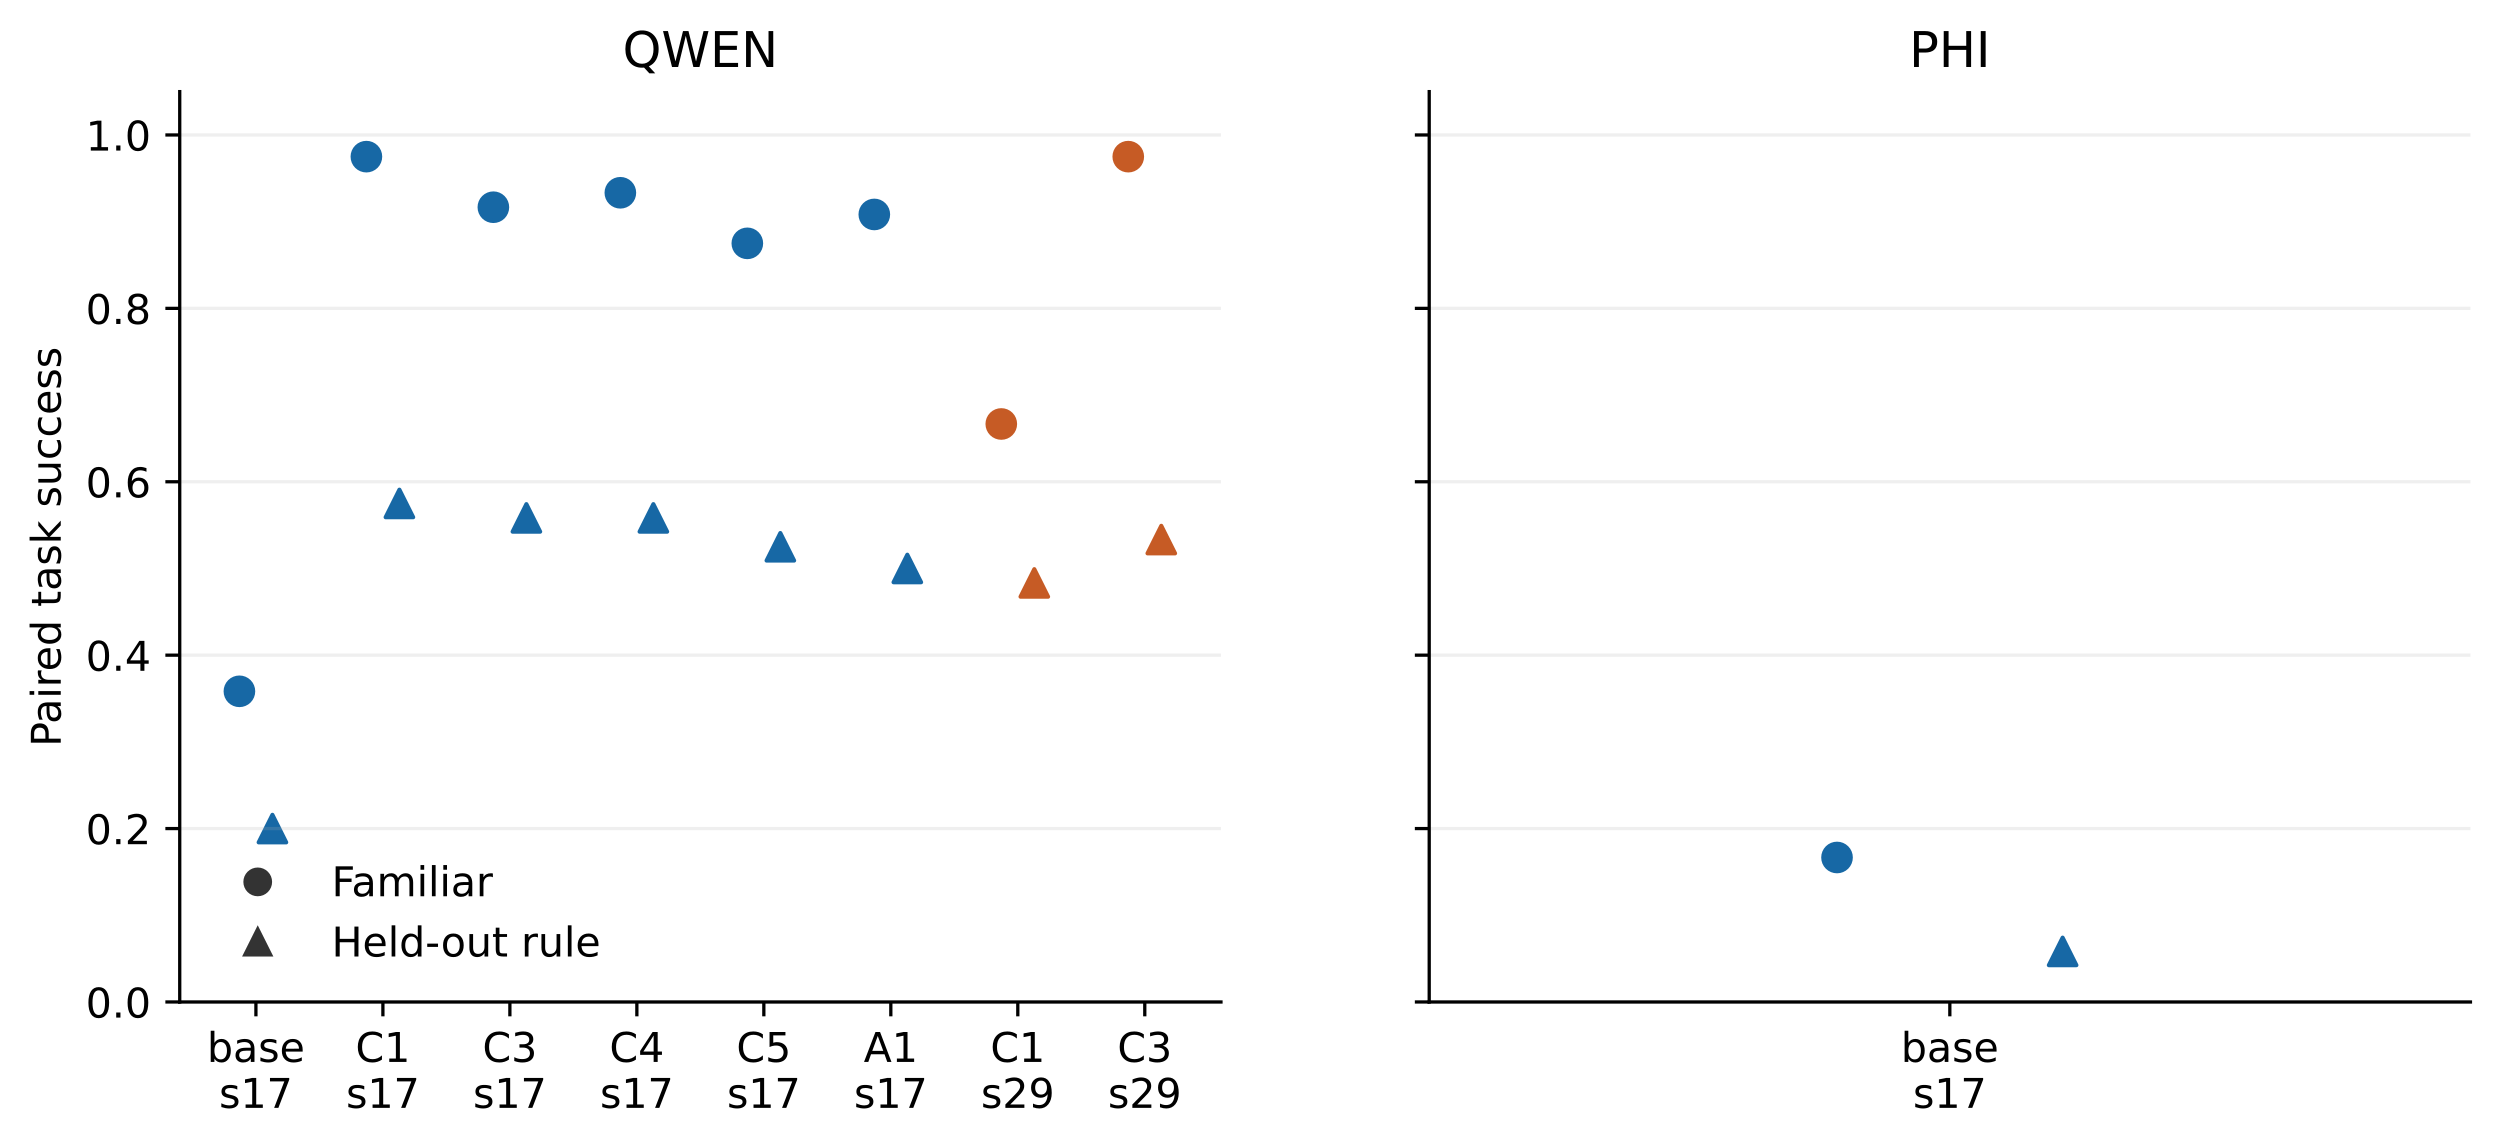
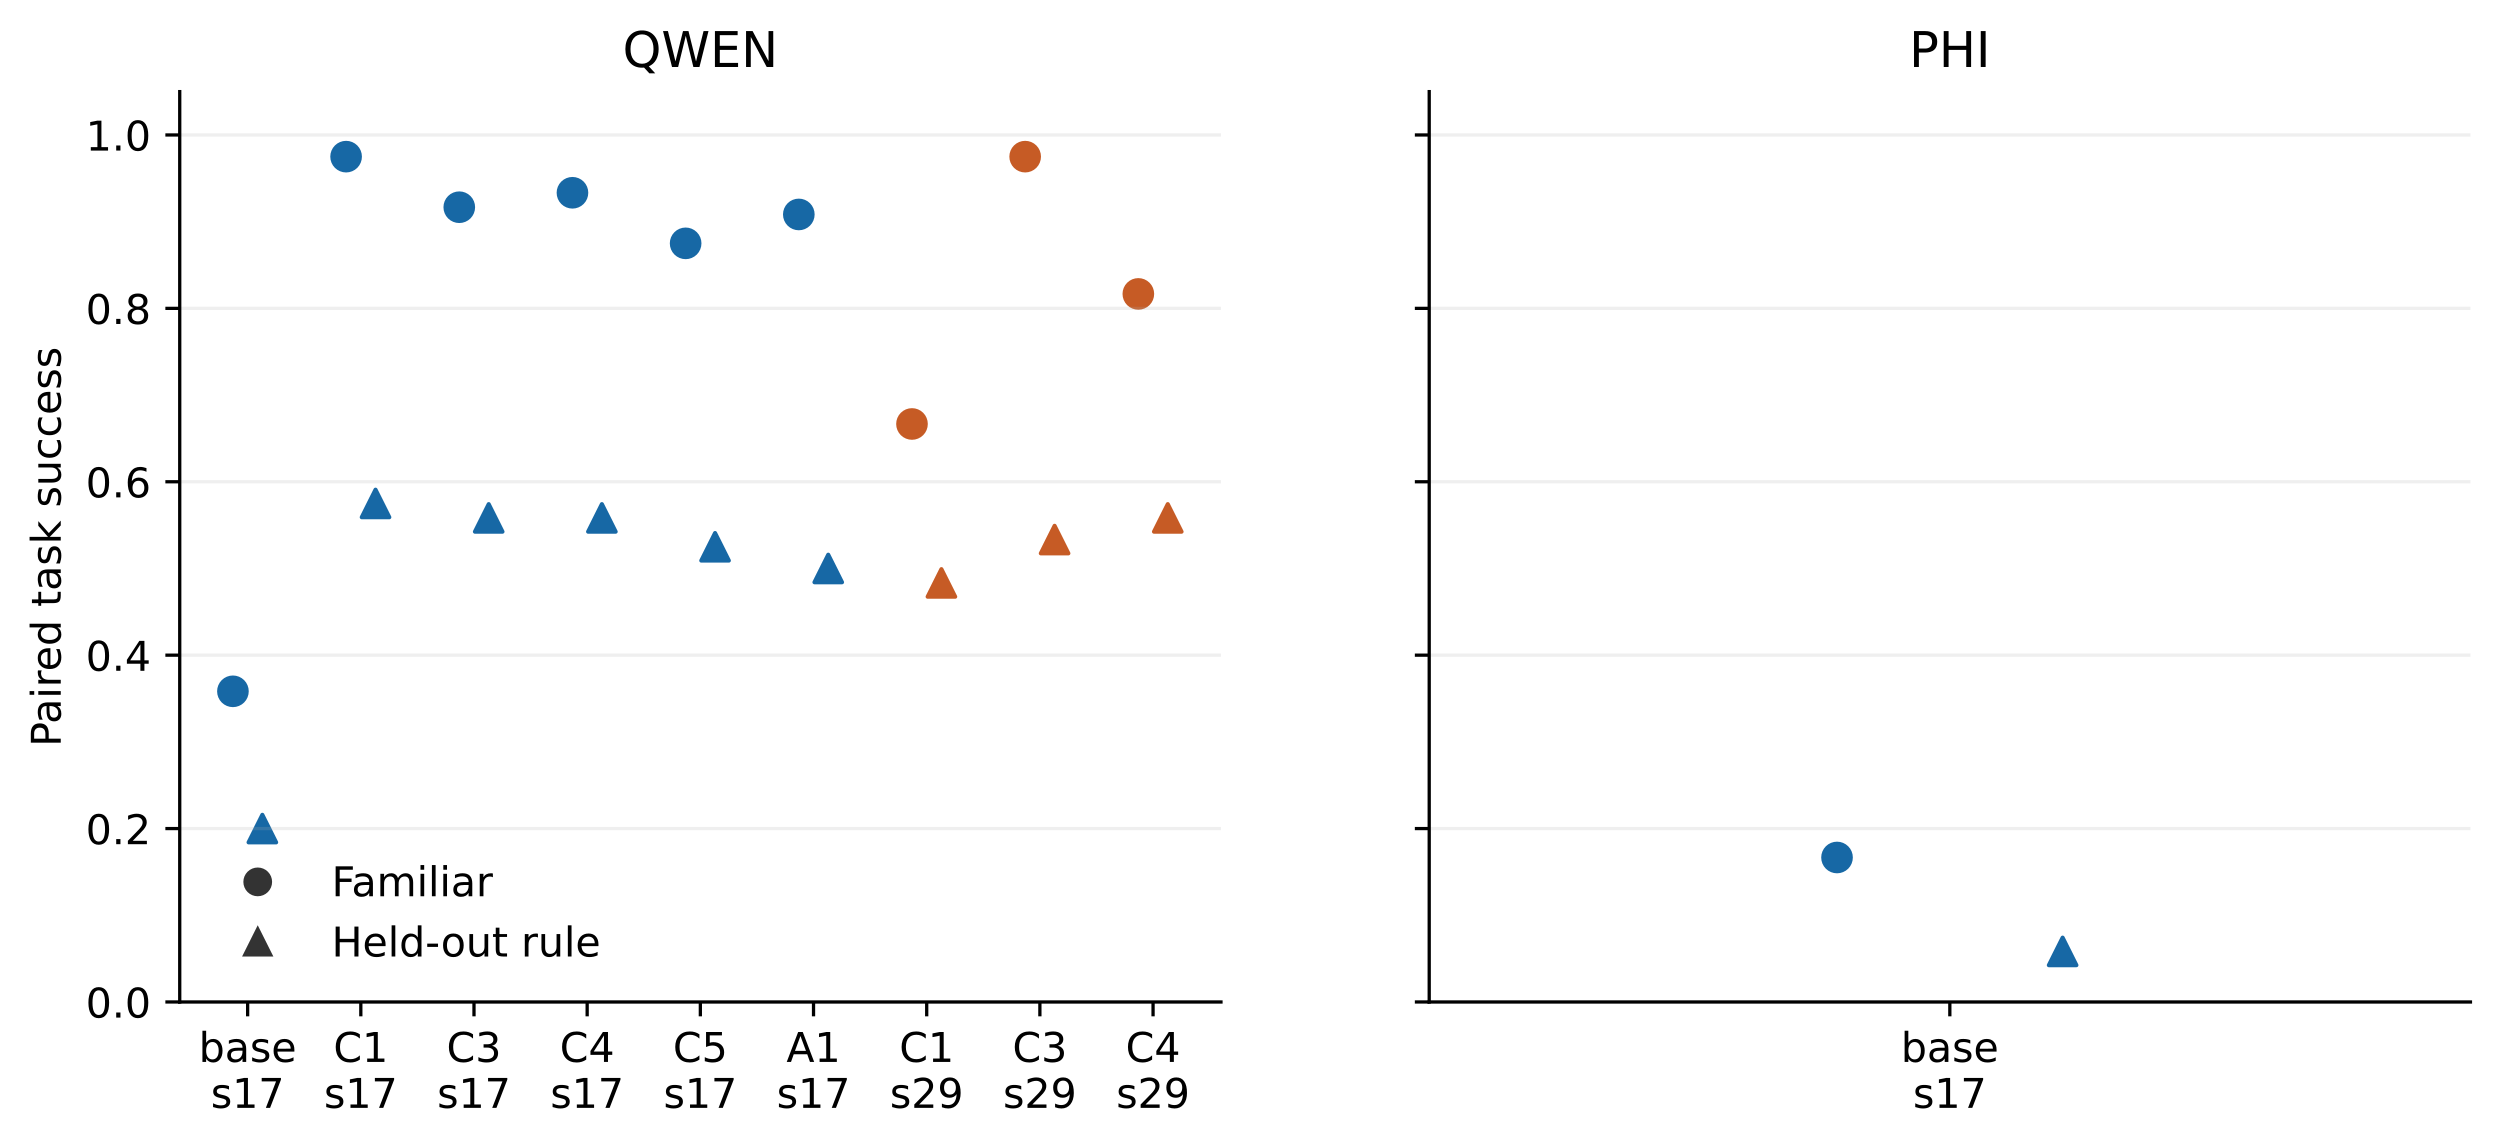
<svg xmlns="http://www.w3.org/2000/svg" xmlns:xlink="http://www.w3.org/1999/xlink" width="608.981pt" height="279.154pt" viewBox="0 0 608.981 279.154" version="1.1">
  <defs>
    <style type="text/css">*{stroke-linejoin: round; stroke-linecap: butt}</style>
  </defs>
  <g id="figure_1">
    <g id="patch_1">
      <path d="M 0 279.154 L 608.981 279.154 L 608.981 0 L 0 0 z " style="fill: #ffffff" />
    </g>
    <g id="axes_1">
      <g id="patch_2">
        <path d="M 43.781 244.078 L 297.418 244.078 L 297.418 22.318 L 43.781 22.318 z " style="fill: #ffffff" />
      </g>
      <g id="PathCollection_1">
        <defs>
          <path id="mbc45af157c" d="M 0 3.354 C 0.89 3.354 1.743 3.001 2.372 2.372 C 3.001 1.743 3.354 0.89 3.354 0 C 3.354 -0.89 3.001 -1.743 2.372 -2.372 C 1.743 -3.001 0.89 -3.354 0 -3.354 C -0.89 -3.354 -1.743 -3.001 -2.372 -2.372 C -3.001 -1.743 -3.354 -0.89 -3.354 0 C -3.354 0.89 -3.001 1.743 -2.372 2.372 C -1.743 3.001 -0.89 3.354 0 3.354 z " style="stroke: #1768a5" />
        </defs>
        <g clip-path="url(#p59d7347cf7)">
-           <use xlink:href="#mbc45af157c" x="58.319" y="168.398" style="fill: #1768a5; stroke: #1768a5" />
+           <use xlink:href="#mbc45af157c" x="56.739" y="168.398" style="fill: #1768a5; stroke: #1768a5" />
        </g>
      </g>
      <g id="PathCollection_2">
        <defs>
          <path id="m48bdb2dadc" d="M 0 -3.354 L -3.354 3.354 L 3.354 3.354 z " style="stroke: #1768a5" />
        </defs>
        <g clip-path="url(#p59d7347cf7)">
-           <use xlink:href="#m48bdb2dadc" x="66.361" y="201.838" style="fill: #1768a5; stroke: #1768a5" />
+           <use xlink:href="#m48bdb2dadc" x="63.907" y="201.838" style="fill: #1768a5; stroke: #1768a5" />
        </g>
      </g>
      <g id="PathCollection_3">
        <g clip-path="url(#p59d7347cf7)">
-           <use xlink:href="#mbc45af157c" x="89.25" y="38.158" style="fill: #1768a5; stroke: #1768a5" />
+           <use xlink:href="#mbc45af157c" x="84.308" y="38.158" style="fill: #1768a5; stroke: #1768a5" />
        </g>
      </g>
      <g id="PathCollection_4">
        <g clip-path="url(#p59d7347cf7)">
-           <use xlink:href="#m48bdb2dadc" x="97.292" y="122.638" style="fill: #1768a5; stroke: #1768a5" />
+           <use xlink:href="#m48bdb2dadc" x="91.476" y="122.638" style="fill: #1768a5; stroke: #1768a5" />
        </g>
      </g>
      <g id="PathCollection_5">
        <g clip-path="url(#p59d7347cf7)">
-           <use xlink:href="#mbc45af157c" x="120.181" y="50.478" style="fill: #1768a5; stroke: #1768a5" />
+           <use xlink:href="#mbc45af157c" x="111.877" y="50.478" style="fill: #1768a5; stroke: #1768a5" />
        </g>
      </g>
      <g id="PathCollection_6">
        <g clip-path="url(#p59d7347cf7)">
-           <use xlink:href="#m48bdb2dadc" x="128.224" y="126.158" style="fill: #1768a5; stroke: #1768a5" />
+           <use xlink:href="#m48bdb2dadc" x="119.045" y="126.158" style="fill: #1768a5; stroke: #1768a5" />
        </g>
      </g>
      <g id="PathCollection_7">
        <g clip-path="url(#p59d7347cf7)">
-           <use xlink:href="#mbc45af157c" x="151.113" y="46.958" style="fill: #1768a5; stroke: #1768a5" />
+           <use xlink:href="#mbc45af157c" x="139.446" y="46.958" style="fill: #1768a5; stroke: #1768a5" />
        </g>
      </g>
      <g id="PathCollection_8">
        <g clip-path="url(#p59d7347cf7)">
-           <use xlink:href="#m48bdb2dadc" x="159.155" y="126.158" style="fill: #1768a5; stroke: #1768a5" />
+           <use xlink:href="#m48bdb2dadc" x="146.614" y="126.158" style="fill: #1768a5; stroke: #1768a5" />
        </g>
      </g>
      <g id="PathCollection_9">
        <g clip-path="url(#p59d7347cf7)">
-           <use xlink:href="#mbc45af157c" x="182.044" y="59.278" style="fill: #1768a5; stroke: #1768a5" />
+           <use xlink:href="#mbc45af157c" x="167.015" y="59.278" style="fill: #1768a5; stroke: #1768a5" />
        </g>
      </g>
      <g id="PathCollection_10">
        <g clip-path="url(#p59d7347cf7)">
-           <use xlink:href="#m48bdb2dadc" x="190.086" y="133.198" style="fill: #1768a5; stroke: #1768a5" />
+           <use xlink:href="#m48bdb2dadc" x="174.183" y="133.198" style="fill: #1768a5; stroke: #1768a5" />
        </g>
      </g>
      <g id="PathCollection_11">
        <g clip-path="url(#p59d7347cf7)">
-           <use xlink:href="#mbc45af157c" x="212.975" y="52.238" style="fill: #1768a5; stroke: #1768a5" />
+           <use xlink:href="#mbc45af157c" x="194.585" y="52.238" style="fill: #1768a5; stroke: #1768a5" />
        </g>
      </g>
      <g id="PathCollection_12">
        <g clip-path="url(#p59d7347cf7)">
-           <use xlink:href="#m48bdb2dadc" x="221.017" y="138.478" style="fill: #1768a5; stroke: #1768a5" />
+           <use xlink:href="#m48bdb2dadc" x="201.753" y="138.478" style="fill: #1768a5; stroke: #1768a5" />
        </g>
      </g>
      <g id="PathCollection_13">
        <defs>
          <path id="m486b2be6d3" d="M 0 3.354 C 0.89 3.354 1.743 3.001 2.372 2.372 C 3.001 1.743 3.354 0.89 3.354 0 C 3.354 -0.89 3.001 -1.743 2.372 -2.372 C 1.743 -3.001 0.89 -3.354 0 -3.354 C -0.89 -3.354 -1.743 -3.001 -2.372 -2.372 C -3.001 -1.743 -3.354 -0.89 -3.354 0 C -3.354 0.89 -3.001 1.743 -2.372 2.372 C -1.743 3.001 -0.89 3.354 0 3.354 z " style="stroke: #c65b25" />
        </defs>
        <g clip-path="url(#p59d7347cf7)">
-           <use xlink:href="#m486b2be6d3" x="243.907" y="103.278" style="fill: #c65b25; stroke: #c65b25" />
+           <use xlink:href="#m486b2be6d3" x="222.154" y="103.278" style="fill: #c65b25; stroke: #c65b25" />
        </g>
      </g>
      <g id="PathCollection_14">
        <defs>
          <path id="mcbcb7b3fcb" d="M 0 -3.354 L -3.354 3.354 L 3.354 3.354 z " style="stroke: #c65b25" />
        </defs>
        <g clip-path="url(#p59d7347cf7)">
-           <use xlink:href="#mcbcb7b3fcb" x="251.949" y="141.998" style="fill: #c65b25; stroke: #c65b25" />
+           <use xlink:href="#mcbcb7b3fcb" x="229.322" y="141.998" style="fill: #c65b25; stroke: #c65b25" />
        </g>
      </g>
      <g id="PathCollection_15">
        <g clip-path="url(#p59d7347cf7)">
-           <use xlink:href="#m486b2be6d3" x="274.838" y="38.158" style="fill: #c65b25; stroke: #c65b25" />
+           <use xlink:href="#m486b2be6d3" x="249.723" y="38.158" style="fill: #c65b25; stroke: #c65b25" />
        </g>
      </g>
      <g id="PathCollection_16">
        <g clip-path="url(#p59d7347cf7)">
-           <use xlink:href="#mcbcb7b3fcb" x="282.88" y="131.438" style="fill: #c65b25; stroke: #c65b25" />
+           <use xlink:href="#mcbcb7b3fcb" x="256.891" y="131.438" style="fill: #c65b25; stroke: #c65b25" />
+         </g>
+       </g>
+       <g id="PathCollection_17">
+         <g clip-path="url(#p59d7347cf7)">
+           <use xlink:href="#m486b2be6d3" x="277.292" y="71.598" style="fill: #c65b25; stroke: #c65b25" />
+         </g>
+       </g>
+       <g id="PathCollection_18">
+         <g clip-path="url(#p59d7347cf7)">
+           <use xlink:href="#mcbcb7b3fcb" x="284.46" y="126.158" style="fill: #c65b25; stroke: #c65b25" />
        </g>
      </g>
      <g id="matplotlib.axis_1">
        <g id="xtick_1">
          <g id="line2d_1">
            <defs>
              <path id="m098933591a" d="M 0 0 L 0 3.5 " style="stroke: #000000; stroke-width: 0.8" />
            </defs>
            <g>
-               <use xlink:href="#m098933591a" x="62.34" y="244.078" style="stroke: #000000; stroke-width: 0.8" />
+               <use xlink:href="#m098933591a" x="60.323" y="244.078" style="stroke: #000000; stroke-width: 0.8" />
            </g>
          </g>
          <g id="text_1">
-             <g transform="translate(50.42048 258.6766) scale(0.1 -0.1)">
+             <g transform="translate(48.40322 258.6766) scale(0.1 -0.1)">
              <defs>
                <path id="DejaVuSans-62" d="M 3116 1747 Q 3116 2381 2855 2742 Q 2594 3103 2138 3103 Q 1681 3103 1420 2742 Q 1159 2381 1159 1747 Q 1159 1113 1420 752 Q 1681 391 2138 391 Q 2594 391 2855 752 Q 3116 1113 3116 1747 z M 1159 2969 Q 1341 3281 1617 3432 Q 1894 3584 2278 3584 Q 2916 3584 3314 3078 Q 3713 2572 3713 1747 Q 3713 922 3314 415 Q 2916 -91 2278 -91 Q 1894 -91 1617 61 Q 1341 213 1159 525 L 1159 0 L 581 0 L 581 4863 L 1159 4863 L 1159 2969 z " transform="scale(0.015625)" />
                <path id="DejaVuSans-61" d="M 2194 1759 Q 1497 1759 1228 1600 Q 959 1441 959 1056 Q 959 750 1161 570 Q 1363 391 1709 391 Q 2188 391 2477 730 Q 2766 1069 2766 1631 L 2766 1759 L 2194 1759 z M 3341 1997 L 3341 0 L 2766 0 L 2766 531 Q 2569 213 2275 61 Q 1981 -91 1556 -91 Q 1019 -91 701 211 Q 384 513 384 1019 Q 384 1609 779 1909 Q 1175 2209 1959 2209 L 2766 2209 L 2766 2266 Q 2766 2663 2505 2880 Q 2244 3097 1772 3097 Q 1472 3097 1187 3025 Q 903 2953 641 2809 L 641 3341 Q 956 3463 1253 3523 Q 1550 3584 1831 3584 Q 2591 3584 2966 3190 Q 3341 2797 3341 1997 z " transform="scale(0.015625)" />
                <path id="DejaVuSans-73" d="M 2834 3397 L 2834 2853 Q 2591 2978 2328 3040 Q 2066 3103 1784 3103 Q 1356 3103 1142 2972 Q 928 2841 928 2578 Q 928 2378 1081 2264 Q 1234 2150 1697 2047 L 1894 2003 Q 2506 1872 2764 1633 Q 3022 1394 3022 966 Q 3022 478 2636 193 Q 2250 -91 1575 -91 Q 1294 -91 989 -36 Q 684 19 347 128 L 347 722 Q 666 556 975 473 Q 1284 391 1588 391 Q 1994 391 2212 530 Q 2431 669 2431 922 Q 2431 1156 2273 1281 Q 2116 1406 1581 1522 L 1381 1569 Q 847 1681 609 1914 Q 372 2147 372 2553 Q 372 3047 722 3315 Q 1072 3584 1716 3584 Q 2034 3584 2315 3537 Q 2597 3491 2834 3397 z " transform="scale(0.015625)" />
                <path id="DejaVuSans-65" d="M 3597 1894 L 3597 1613 L 953 1613 Q 991 1019 1311 708 Q 1631 397 2203 397 Q 2534 397 2845 478 Q 3156 559 3463 722 L 3463 178 Q 3153 47 2828 -22 Q 2503 -91 2169 -91 Q 1331 -91 842 396 Q 353 884 353 1716 Q 353 2575 817 3079 Q 1281 3584 2069 3584 Q 2775 3584 3186 3129 Q 3597 2675 3597 1894 z M 3022 2063 Q 3016 2534 2758 2815 Q 2500 3097 2075 3097 Q 1594 3097 1305 2825 Q 1016 2553 972 2059 L 3022 2063 z " transform="scale(0.015625)" />
              </defs>
              <use xlink:href="#DejaVuSans-62" />
              <use xlink:href="#DejaVuSans-61" transform="translate(63.47656 0)" />
              <use xlink:href="#DejaVuSans-73" transform="translate(124.7559 0)" />
              <use xlink:href="#DejaVuSans-65" transform="translate(176.8555 0)" />
            </g>
-             <g transform="translate(53.37282 269.8744) scale(0.1 -0.1)">
+             <g transform="translate(51.35556 269.8744) scale(0.1 -0.1)">
              <defs>
                <path id="DejaVuSans-31" d="M 794 531 L 1825 531 L 1825 4091 L 703 3866 L 703 4441 L 1819 4666 L 2450 4666 L 2450 531 L 3481 531 L 3481 0 L 794 0 L 794 531 z " transform="scale(0.015625)" />
                <path id="DejaVuSans-37" d="M 525 4666 L 3525 4666 L 3525 4397 L 1831 0 L 1172 0 L 2766 4134 L 525 4134 L 525 4666 z " transform="scale(0.015625)" />
              </defs>
              <use xlink:href="#DejaVuSans-73" />
              <use xlink:href="#DejaVuSans-31" transform="translate(52.09961 0)" />
              <use xlink:href="#DejaVuSans-37" transform="translate(115.7227 0)" />
            </g>
          </g>
        </g>
        <g id="xtick_2">
          <g id="line2d_2">
            <g>
-               <use xlink:href="#m098933591a" x="93.271" y="244.078" style="stroke: #000000; stroke-width: 0.8" />
+               <use xlink:href="#m098933591a" x="87.892" y="244.078" style="stroke: #000000; stroke-width: 0.8" />
            </g>
          </g>
          <g id="text_2">
-             <g transform="translate(86.59862 258.6766) scale(0.1 -0.1)">
+             <g transform="translate(81.21927 258.6766) scale(0.1 -0.1)">
              <defs>
                <path id="DejaVuSans-43" d="M 4122 4306 L 4122 3641 Q 3803 3938 3442 4084 Q 3081 4231 2675 4231 Q 1875 4231 1450 3742 Q 1025 3253 1025 2328 Q 1025 1406 1450 917 Q 1875 428 2675 428 Q 3081 428 3442 575 Q 3803 722 4122 1019 L 4122 359 Q 3791 134 3420 21 Q 3050 -91 2638 -91 Q 1578 -91 968 557 Q 359 1206 359 2328 Q 359 3453 968 4101 Q 1578 4750 2638 4750 Q 3056 4750 3426 4639 Q 3797 4528 4122 4306 z " transform="scale(0.015625)" />
              </defs>
              <use xlink:href="#DejaVuSans-43" />
              <use xlink:href="#DejaVuSans-31" transform="translate(69.82422 0)" />
            </g>
-             <g transform="translate(84.30409 269.8744) scale(0.1 -0.1)">
+             <g transform="translate(78.92473 269.8744) scale(0.1 -0.1)">
              <use xlink:href="#DejaVuSans-73" />
              <use xlink:href="#DejaVuSans-31" transform="translate(52.09961 0)" />
              <use xlink:href="#DejaVuSans-37" transform="translate(115.7227 0)" />
            </g>
          </g>
        </g>
        <g id="xtick_3">
          <g id="line2d_3">
            <g>
-               <use xlink:href="#m098933591a" x="124.203" y="244.078" style="stroke: #000000; stroke-width: 0.8" />
+               <use xlink:href="#m098933591a" x="115.461" y="244.078" style="stroke: #000000; stroke-width: 0.8" />
            </g>
          </g>
          <g id="text_3">
-             <g transform="translate(117.5299 258.6766) scale(0.1 -0.1)">
+             <g transform="translate(108.7884 258.6766) scale(0.1 -0.1)">
              <defs>
                <path id="DejaVuSans-33" d="M 2597 2516 Q 3050 2419 3304 2112 Q 3559 1806 3559 1356 Q 3559 666 3084 287 Q 2609 -91 1734 -91 Q 1441 -91 1130 -33 Q 819 25 488 141 L 488 750 Q 750 597 1062 519 Q 1375 441 1716 441 Q 2309 441 2620 675 Q 2931 909 2931 1356 Q 2931 1769 2642 2001 Q 2353 2234 1838 2234 L 1294 2234 L 1294 2753 L 1863 2753 Q 2328 2753 2575 2939 Q 2822 3125 2822 3475 Q 2822 3834 2567 4026 Q 2313 4219 1838 4219 Q 1578 4219 1281 4162 Q 984 4106 628 3988 L 628 4550 Q 988 4650 1302 4700 Q 1616 4750 1894 4750 Q 2613 4750 3031 4423 Q 3450 4097 3450 3541 Q 3450 3153 3228 2886 Q 3006 2619 2597 2516 z " transform="scale(0.015625)" />
              </defs>
              <use xlink:href="#DejaVuSans-43" />
              <use xlink:href="#DejaVuSans-33" transform="translate(69.82422 0)" />
            </g>
-             <g transform="translate(115.2353 269.8744) scale(0.1 -0.1)">
+             <g transform="translate(106.4939 269.8744) scale(0.1 -0.1)">
              <use xlink:href="#DejaVuSans-73" />
              <use xlink:href="#DejaVuSans-31" transform="translate(52.09961 0)" />
              <use xlink:href="#DejaVuSans-37" transform="translate(115.7227 0)" />
            </g>
          </g>
        </g>
        <g id="xtick_4">
          <g id="line2d_4">
            <g>
-               <use xlink:href="#m098933591a" x="155.134" y="244.078" style="stroke: #000000; stroke-width: 0.8" />
+               <use xlink:href="#m098933591a" x="143.03" y="244.078" style="stroke: #000000; stroke-width: 0.8" />
            </g>
          </g>
          <g id="text_4">
-             <g transform="translate(148.4611 258.6766) scale(0.1 -0.1)">
+             <g transform="translate(136.3576 258.6766) scale(0.1 -0.1)">
              <defs>
                <path id="DejaVuSans-34" d="M 2419 4116 L 825 1625 L 2419 1625 L 2419 4116 z M 2253 4666 L 3047 4666 L 3047 1625 L 3713 1625 L 3713 1100 L 3047 1100 L 3047 0 L 2419 0 L 2419 1100 L 313 1100 L 313 1709 L 2253 4666 z " transform="scale(0.015625)" />
              </defs>
              <use xlink:href="#DejaVuSans-43" />
              <use xlink:href="#DejaVuSans-34" transform="translate(69.82422 0)" />
            </g>
-             <g transform="translate(146.1666 269.8744) scale(0.1 -0.1)">
+             <g transform="translate(134.0631 269.8744) scale(0.1 -0.1)">
              <use xlink:href="#DejaVuSans-73" />
              <use xlink:href="#DejaVuSans-31" transform="translate(52.09961 0)" />
              <use xlink:href="#DejaVuSans-37" transform="translate(115.7227 0)" />
            </g>
          </g>
        </g>
        <g id="xtick_5">
          <g id="line2d_5">
            <g>
-               <use xlink:href="#m098933591a" x="186.065" y="244.078" style="stroke: #000000; stroke-width: 0.8" />
+               <use xlink:href="#m098933591a" x="170.599" y="244.078" style="stroke: #000000; stroke-width: 0.8" />
            </g>
          </g>
          <g id="text_5">
-             <g transform="translate(179.3924 258.6766) scale(0.1 -0.1)">
+             <g transform="translate(163.9268 258.6766) scale(0.1 -0.1)">
              <defs>
                <path id="DejaVuSans-35" d="M 691 4666 L 3169 4666 L 3169 4134 L 1269 4134 L 1269 2991 Q 1406 3038 1543 3061 Q 1681 3084 1819 3084 Q 2600 3084 3056 2656 Q 3513 2228 3513 1497 Q 3513 744 3044 326 Q 2575 -91 1722 -91 Q 1428 -91 1123 -41 Q 819 9 494 109 L 494 744 Q 775 591 1075 516 Q 1375 441 1709 441 Q 2250 441 2565 725 Q 2881 1009 2881 1497 Q 2881 1984 2565 2268 Q 2250 2553 1709 2553 Q 1456 2553 1204 2497 Q 953 2441 691 2322 L 691 4666 z " transform="scale(0.015625)" />
              </defs>
              <use xlink:href="#DejaVuSans-43" />
              <use xlink:href="#DejaVuSans-35" transform="translate(69.82422 0)" />
            </g>
-             <g transform="translate(177.0979 269.8744) scale(0.1 -0.1)">
+             <g transform="translate(161.6322 269.8744) scale(0.1 -0.1)">
              <use xlink:href="#DejaVuSans-73" />
              <use xlink:href="#DejaVuSans-31" transform="translate(52.09961 0)" />
              <use xlink:href="#DejaVuSans-37" transform="translate(115.7227 0)" />
            </g>
          </g>
        </g>
        <g id="xtick_6">
          <g id="line2d_6">
            <g>
-               <use xlink:href="#m098933591a" x="216.996" y="244.078" style="stroke: #000000; stroke-width: 0.8" />
+               <use xlink:href="#m098933591a" x="198.169" y="244.078" style="stroke: #000000; stroke-width: 0.8" />
            </g>
          </g>
          <g id="text_6">
-             <g transform="translate(210.3948 258.6766) scale(0.1 -0.1)">
+             <g transform="translate(191.567 258.6766) scale(0.1 -0.1)">
              <defs>
                <path id="DejaVuSans-41" d="M 2188 4044 L 1331 1722 L 3047 1722 L 2188 4044 z M 1831 4666 L 2547 4666 L 4325 0 L 3669 0 L 3244 1197 L 1141 1197 L 716 0 L 50 0 L 1831 4666 z " transform="scale(0.015625)" />
              </defs>
              <use xlink:href="#DejaVuSans-41" />
              <use xlink:href="#DejaVuSans-31" transform="translate(68.4082 0)" />
            </g>
-             <g transform="translate(208.0291 269.8744) scale(0.1 -0.1)">
+             <g transform="translate(189.2014 269.8744) scale(0.1 -0.1)">
              <use xlink:href="#DejaVuSans-73" />
              <use xlink:href="#DejaVuSans-31" transform="translate(52.09961 0)" />
              <use xlink:href="#DejaVuSans-37" transform="translate(115.7227 0)" />
            </g>
          </g>
        </g>
        <g id="xtick_7">
          <g id="line2d_7">
            <g>
-               <use xlink:href="#m098933591a" x="247.928" y="244.078" style="stroke: #000000; stroke-width: 0.8" />
+               <use xlink:href="#m098933591a" x="225.738" y="244.078" style="stroke: #000000; stroke-width: 0.8" />
            </g>
          </g>
          <g id="text_7">
-             <g transform="translate(241.2549 258.6766) scale(0.1 -0.1)">
+             <g transform="translate(219.0651 258.6766) scale(0.1 -0.1)">
              <use xlink:href="#DejaVuSans-43" />
              <use xlink:href="#DejaVuSans-31" transform="translate(69.82422 0)" />
            </g>
-             <g transform="translate(238.9604 269.8744) scale(0.1 -0.1)">
+             <g transform="translate(216.7706 269.8744) scale(0.1 -0.1)">
              <defs>
                <path id="DejaVuSans-32" d="M 1228 531 L 3431 531 L 3431 0 L 469 0 L 469 531 Q 828 903 1448 1529 Q 2069 2156 2228 2338 Q 2531 2678 2651 2914 Q 2772 3150 2772 3378 Q 2772 3750 2511 3984 Q 2250 4219 1831 4219 Q 1534 4219 1204 4116 Q 875 4013 500 3803 L 500 4441 Q 881 4594 1212 4672 Q 1544 4750 1819 4750 Q 2544 4750 2975 4387 Q 3406 4025 3406 3419 Q 3406 3131 3298 2873 Q 3191 2616 2906 2266 Q 2828 2175 2409 1742 Q 1991 1309 1228 531 z " transform="scale(0.015625)" />
                <path id="DejaVuSans-39" d="M 703 97 L 703 672 Q 941 559 1184 500 Q 1428 441 1663 441 Q 2288 441 2617 861 Q 2947 1281 2994 2138 Q 2813 1869 2534 1725 Q 2256 1581 1919 1581 Q 1219 1581 811 2004 Q 403 2428 403 3163 Q 403 3881 828 4315 Q 1253 4750 1959 4750 Q 2769 4750 3195 4129 Q 3622 3509 3622 2328 Q 3622 1225 3098 567 Q 2575 -91 1691 -91 Q 1453 -91 1209 -44 Q 966 3 703 97 z M 1959 2075 Q 2384 2075 2632 2365 Q 2881 2656 2881 3163 Q 2881 3666 2632 3958 Q 2384 4250 1959 4250 Q 1534 4250 1286 3958 Q 1038 3666 1038 3163 Q 1038 2656 1286 2365 Q 1534 2075 1959 2075 z " transform="scale(0.015625)" />
              </defs>
              <use xlink:href="#DejaVuSans-73" />
              <use xlink:href="#DejaVuSans-32" transform="translate(52.09961 0)" />
              <use xlink:href="#DejaVuSans-39" transform="translate(115.7227 0)" />
            </g>
          </g>
        </g>
        <g id="xtick_8">
          <g id="line2d_8">
            <g>
-               <use xlink:href="#m098933591a" x="278.859" y="244.078" style="stroke: #000000; stroke-width: 0.8" />
+               <use xlink:href="#m098933591a" x="253.307" y="244.078" style="stroke: #000000; stroke-width: 0.8" />
            </g>
          </g>
          <g id="text_8">
-             <g transform="translate(272.1862 258.6766) scale(0.1 -0.1)">
+             <g transform="translate(246.6343 258.6766) scale(0.1 -0.1)">
              <use xlink:href="#DejaVuSans-43" />
              <use xlink:href="#DejaVuSans-33" transform="translate(69.82422 0)" />
            </g>
-             <g transform="translate(269.8917 269.8744) scale(0.1 -0.1)">
+             <g transform="translate(244.3398 269.8744) scale(0.1 -0.1)">
              <use xlink:href="#DejaVuSans-73" />
              <use xlink:href="#DejaVuSans-32" transform="translate(52.09961 0)" />
              <use xlink:href="#DejaVuSans-39" transform="translate(115.7227 0)" />
            </g>
          </g>
        </g>
+         <g id="xtick_9">
+           <g id="line2d_9">
+             <g>
+               <use xlink:href="#m098933591a" x="280.876" y="244.078" style="stroke: #000000; stroke-width: 0.8" />
+             </g>
+           </g>
+           <g id="text_9">
+             <g transform="translate(274.2035 258.6766) scale(0.1 -0.1)">
+               <use xlink:href="#DejaVuSans-43" />
+               <use xlink:href="#DejaVuSans-34" transform="translate(69.82422 0)" />
+             </g>
+             <g transform="translate(271.9089 269.8744) scale(0.1 -0.1)">
+               <use xlink:href="#DejaVuSans-73" />
+               <use xlink:href="#DejaVuSans-32" transform="translate(52.09961 0)" />
+               <use xlink:href="#DejaVuSans-39" transform="translate(115.7227 0)" />
+             </g>
+           </g>
+         </g>
      </g>
      <g id="matplotlib.axis_2">
        <g id="ytick_1">
-           <g id="line2d_9">
+           <g id="line2d_10">
            <path d="M 43.781 244.078 L 297.418 244.078 " clip-path="url(#p59d7347cf7)" style="fill: none; stroke: #b0b0b0; stroke-opacity: 0.2; stroke-width: 0.8; stroke-linecap: square" />
          </g>
-           <g id="line2d_10">
+           <g id="line2d_11">
            <defs>
              <path id="m4ec9a240e3" d="M 0 0 L -3.5 0 " style="stroke: #000000; stroke-width: 0.8" />
            </defs>
            <g>
              <use xlink:href="#m4ec9a240e3" x="43.781" y="244.078" style="stroke: #000000; stroke-width: 0.8" />
            </g>
          </g>
-           <g id="text_9">
+           <g id="text_10">
            <g transform="translate(20.87813 247.8773) scale(0.1 -0.1)">
              <defs>
                <path id="DejaVuSans-30" d="M 2034 4250 Q 1547 4250 1301 3770 Q 1056 3291 1056 2328 Q 1056 1369 1301 889 Q 1547 409 2034 409 Q 2525 409 2770 889 Q 3016 1369 3016 2328 Q 3016 3291 2770 3770 Q 2525 4250 2034 4250 z M 2034 4750 Q 2819 4750 3233 4129 Q 3647 3509 3647 2328 Q 3647 1150 3233 529 Q 2819 -91 2034 -91 Q 1250 -91 836 529 Q 422 1150 422 2328 Q 422 3509 836 4129 Q 1250 4750 2034 4750 z " transform="scale(0.015625)" />
                <path id="DejaVuSans-2e" d="M 684 794 L 1344 794 L 1344 0 L 684 0 L 684 794 z " transform="scale(0.015625)" />
              </defs>
              <use xlink:href="#DejaVuSans-30" />
              <use xlink:href="#DejaVuSans-2e" transform="translate(63.62305 0)" />
              <use xlink:href="#DejaVuSans-30" transform="translate(95.41016 0)" />
            </g>
          </g>
        </g>
        <g id="ytick_2">
-           <g id="line2d_11">
+           <g id="line2d_12">
            <path d="M 43.781 201.838 L 297.418 201.838 " clip-path="url(#p59d7347cf7)" style="fill: none; stroke: #b0b0b0; stroke-opacity: 0.2; stroke-width: 0.8; stroke-linecap: square" />
          </g>
-           <g id="line2d_12">
+           <g id="line2d_13">
            <g>
              <use xlink:href="#m4ec9a240e3" x="43.781" y="201.838" style="stroke: #000000; stroke-width: 0.8" />
            </g>
          </g>
-           <g id="text_10">
+           <g id="text_11">
            <g transform="translate(20.87813 205.6373) scale(0.1 -0.1)">
              <use xlink:href="#DejaVuSans-30" />
              <use xlink:href="#DejaVuSans-2e" transform="translate(63.62305 0)" />
              <use xlink:href="#DejaVuSans-32" transform="translate(95.41016 0)" />
            </g>
          </g>
        </g>
        <g id="ytick_3">
-           <g id="line2d_13">
+           <g id="line2d_14">
            <path d="M 43.781 159.598 L 297.418 159.598 " clip-path="url(#p59d7347cf7)" style="fill: none; stroke: #b0b0b0; stroke-opacity: 0.2; stroke-width: 0.8; stroke-linecap: square" />
          </g>
-           <g id="line2d_14">
+           <g id="line2d_15">
            <g>
              <use xlink:href="#m4ec9a240e3" x="43.781" y="159.598" style="stroke: #000000; stroke-width: 0.8" />
            </g>
          </g>
-           <g id="text_11">
+           <g id="text_12">
            <g transform="translate(20.87813 163.3973) scale(0.1 -0.1)">
              <use xlink:href="#DejaVuSans-30" />
              <use xlink:href="#DejaVuSans-2e" transform="translate(63.62305 0)" />
              <use xlink:href="#DejaVuSans-34" transform="translate(95.41016 0)" />
            </g>
          </g>
        </g>
        <g id="ytick_4">
-           <g id="line2d_15">
+           <g id="line2d_16">
            <path d="M 43.781 117.358 L 297.418 117.358 " clip-path="url(#p59d7347cf7)" style="fill: none; stroke: #b0b0b0; stroke-opacity: 0.2; stroke-width: 0.8; stroke-linecap: square" />
          </g>
-           <g id="line2d_16">
+           <g id="line2d_17">
            <g>
              <use xlink:href="#m4ec9a240e3" x="43.781" y="117.358" style="stroke: #000000; stroke-width: 0.8" />
            </g>
          </g>
-           <g id="text_12">
+           <g id="text_13">
            <g transform="translate(20.87813 121.1573) scale(0.1 -0.1)">
              <defs>
                <path id="DejaVuSans-36" d="M 2113 2584 Q 1688 2584 1439 2293 Q 1191 2003 1191 1497 Q 1191 994 1439 701 Q 1688 409 2113 409 Q 2538 409 2786 701 Q 3034 994 3034 1497 Q 3034 2003 2786 2293 Q 2538 2584 2113 2584 z M 3366 4563 L 3366 3988 Q 3128 4100 2886 4159 Q 2644 4219 2406 4219 Q 1781 4219 1451 3797 Q 1122 3375 1075 2522 Q 1259 2794 1537 2939 Q 1816 3084 2150 3084 Q 2853 3084 3261 2657 Q 3669 2231 3669 1497 Q 3669 778 3244 343 Q 2819 -91 2113 -91 Q 1303 -91 875 529 Q 447 1150 447 2328 Q 447 3434 972 4092 Q 1497 4750 2381 4750 Q 2619 4750 2861 4703 Q 3103 4656 3366 4563 z " transform="scale(0.015625)" />
              </defs>
              <use xlink:href="#DejaVuSans-30" />
              <use xlink:href="#DejaVuSans-2e" transform="translate(63.62305 0)" />
              <use xlink:href="#DejaVuSans-36" transform="translate(95.41016 0)" />
            </g>
          </g>
        </g>
        <g id="ytick_5">
-           <g id="line2d_17">
+           <g id="line2d_18">
            <path d="M 43.781 75.118 L 297.418 75.118 " clip-path="url(#p59d7347cf7)" style="fill: none; stroke: #b0b0b0; stroke-opacity: 0.2; stroke-width: 0.8; stroke-linecap: square" />
          </g>
-           <g id="line2d_18">
+           <g id="line2d_19">
            <g>
              <use xlink:href="#m4ec9a240e3" x="43.781" y="75.118" style="stroke: #000000; stroke-width: 0.8" />
            </g>
          </g>
-           <g id="text_13">
+           <g id="text_14">
            <g transform="translate(20.87813 78.91734) scale(0.1 -0.1)">
              <defs>
                <path id="DejaVuSans-38" d="M 2034 2216 Q 1584 2216 1326 1975 Q 1069 1734 1069 1313 Q 1069 891 1326 650 Q 1584 409 2034 409 Q 2484 409 2743 651 Q 3003 894 3003 1313 Q 3003 1734 2745 1975 Q 2488 2216 2034 2216 z M 1403 2484 Q 997 2584 770 2862 Q 544 3141 544 3541 Q 544 4100 942 4425 Q 1341 4750 2034 4750 Q 2731 4750 3128 4425 Q 3525 4100 3525 3541 Q 3525 3141 3298 2862 Q 3072 2584 2669 2484 Q 3125 2378 3379 2068 Q 3634 1759 3634 1313 Q 3634 634 3220 271 Q 2806 -91 2034 -91 Q 1263 -91 848 271 Q 434 634 434 1313 Q 434 1759 690 2068 Q 947 2378 1403 2484 z M 1172 3481 Q 1172 3119 1398 2916 Q 1625 2713 2034 2713 Q 2441 2713 2670 2916 Q 2900 3119 2900 3481 Q 2900 3844 2670 4047 Q 2441 4250 2034 4250 Q 1625 4250 1398 4047 Q 1172 3844 1172 3481 z " transform="scale(0.015625)" />
              </defs>
              <use xlink:href="#DejaVuSans-30" />
              <use xlink:href="#DejaVuSans-2e" transform="translate(63.62305 0)" />
              <use xlink:href="#DejaVuSans-38" transform="translate(95.41016 0)" />
            </g>
          </g>
        </g>
        <g id="ytick_6">
-           <g id="line2d_19">
+           <g id="line2d_20">
            <path d="M 43.781 32.878 L 297.418 32.878 " clip-path="url(#p59d7347cf7)" style="fill: none; stroke: #b0b0b0; stroke-opacity: 0.2; stroke-width: 0.8; stroke-linecap: square" />
          </g>
-           <g id="line2d_20">
+           <g id="line2d_21">
            <g>
              <use xlink:href="#m4ec9a240e3" x="43.781" y="32.878" style="stroke: #000000; stroke-width: 0.8" />
            </g>
          </g>
-           <g id="text_14">
+           <g id="text_15">
            <g transform="translate(20.87813 36.67734) scale(0.1 -0.1)">
              <use xlink:href="#DejaVuSans-31" />
              <use xlink:href="#DejaVuSans-2e" transform="translate(63.62305 0)" />
              <use xlink:href="#DejaVuSans-30" transform="translate(95.41016 0)" />
            </g>
          </g>
        </g>
-         <g id="text_15">
+         <g id="text_16">
          <g transform="translate(14.79844 181.895) rotate(-90) scale(0.1 -0.1)">
            <defs>
              <path id="DejaVuSans-50" d="M 1259 4147 L 1259 2394 L 2053 2394 Q 2494 2394 2734 2622 Q 2975 2850 2975 3272 Q 2975 3691 2734 3919 Q 2494 4147 2053 4147 L 1259 4147 z M 628 4666 L 2053 4666 Q 2838 4666 3239 4311 Q 3641 3956 3641 3272 Q 3641 2581 3239 2228 Q 2838 1875 2053 1875 L 1259 1875 L 1259 0 L 628 0 L 628 4666 z " transform="scale(0.015625)" />
              <path id="DejaVuSans-69" d="M 603 3500 L 1178 3500 L 1178 0 L 603 0 L 603 3500 z M 603 4863 L 1178 4863 L 1178 4134 L 603 4134 L 603 4863 z " transform="scale(0.015625)" />
              <path id="DejaVuSans-72" d="M 2631 2963 Q 2534 3019 2420 3045 Q 2306 3072 2169 3072 Q 1681 3072 1420 2755 Q 1159 2438 1159 1844 L 1159 0 L 581 0 L 581 3500 L 1159 3500 L 1159 2956 Q 1341 3275 1631 3429 Q 1922 3584 2338 3584 Q 2397 3584 2469 3576 Q 2541 3569 2628 3553 L 2631 2963 z " transform="scale(0.015625)" />
              <path id="DejaVuSans-64" d="M 2906 2969 L 2906 4863 L 3481 4863 L 3481 0 L 2906 0 L 2906 525 Q 2725 213 2448 61 Q 2172 -91 1784 -91 Q 1150 -91 751 415 Q 353 922 353 1747 Q 353 2572 751 3078 Q 1150 3584 1784 3584 Q 2172 3584 2448 3432 Q 2725 3281 2906 2969 z M 947 1747 Q 947 1113 1208 752 Q 1469 391 1925 391 Q 2381 391 2643 752 Q 2906 1113 2906 1747 Q 2906 2381 2643 2742 Q 2381 3103 1925 3103 Q 1469 3103 1208 2742 Q 947 2381 947 1747 z " transform="scale(0.015625)" />
              <path id="DejaVuSans-20" transform="scale(0.015625)" />
              <path id="DejaVuSans-74" d="M 1172 4494 L 1172 3500 L 2356 3500 L 2356 3053 L 1172 3053 L 1172 1153 Q 1172 725 1289 603 Q 1406 481 1766 481 L 2356 481 L 2356 0 L 1766 0 Q 1100 0 847 248 Q 594 497 594 1153 L 594 3053 L 172 3053 L 172 3500 L 594 3500 L 594 4494 L 1172 4494 z " transform="scale(0.015625)" />
              <path id="DejaVuSans-6b" d="M 581 4863 L 1159 4863 L 1159 1991 L 2875 3500 L 3609 3500 L 1753 1863 L 3688 0 L 2938 0 L 1159 1709 L 1159 0 L 581 0 L 581 4863 z " transform="scale(0.015625)" />
              <path id="DejaVuSans-75" d="M 544 1381 L 544 3500 L 1119 3500 L 1119 1403 Q 1119 906 1312 657 Q 1506 409 1894 409 Q 2359 409 2629 706 Q 2900 1003 2900 1516 L 2900 3500 L 3475 3500 L 3475 0 L 2900 0 L 2900 538 Q 2691 219 2414 64 Q 2138 -91 1772 -91 Q 1169 -91 856 284 Q 544 659 544 1381 z M 1991 3584 L 1991 3584 z " transform="scale(0.015625)" />
              <path id="DejaVuSans-63" d="M 3122 3366 L 3122 2828 Q 2878 2963 2633 3030 Q 2388 3097 2138 3097 Q 1578 3097 1268 2742 Q 959 2388 959 1747 Q 959 1106 1268 751 Q 1578 397 2138 397 Q 2388 397 2633 464 Q 2878 531 3122 666 L 3122 134 Q 2881 22 2623 -34 Q 2366 -91 2075 -91 Q 1284 -91 818 406 Q 353 903 353 1747 Q 353 2603 823 3093 Q 1294 3584 2113 3584 Q 2378 3584 2631 3529 Q 2884 3475 3122 3366 z " transform="scale(0.015625)" />
            </defs>
            <use xlink:href="#DejaVuSans-50" />
            <use xlink:href="#DejaVuSans-61" transform="translate(55.80273 0)" />
            <use xlink:href="#DejaVuSans-69" transform="translate(117.082 0)" />
            <use xlink:href="#DejaVuSans-72" transform="translate(144.8652 0)" />
            <use xlink:href="#DejaVuSans-65" transform="translate(183.7285 0)" />
            <use xlink:href="#DejaVuSans-64" transform="translate(245.252 0)" />
            <use xlink:href="#DejaVuSans-20" transform="translate(308.7285 0)" />
            <use xlink:href="#DejaVuSans-74" transform="translate(340.5156 0)" />
            <use xlink:href="#DejaVuSans-61" transform="translate(379.7246 0)" />
            <use xlink:href="#DejaVuSans-73" transform="translate(441.0039 0)" />
            <use xlink:href="#DejaVuSans-6b" transform="translate(493.1035 0)" />
            <use xlink:href="#DejaVuSans-20" transform="translate(551.0137 0)" />
            <use xlink:href="#DejaVuSans-73" transform="translate(582.8008 0)" />
            <use xlink:href="#DejaVuSans-75" transform="translate(634.9004 0)" />
            <use xlink:href="#DejaVuSans-63" transform="translate(698.2793 0)" />
            <use xlink:href="#DejaVuSans-63" transform="translate(753.2598 0)" />
            <use xlink:href="#DejaVuSans-65" transform="translate(808.2402 0)" />
            <use xlink:href="#DejaVuSans-73" transform="translate(869.7637 0)" />
            <use xlink:href="#DejaVuSans-73" transform="translate(921.8633 0)" />
          </g>
        </g>
      </g>
      <g id="patch_3">
        <path d="M 43.781 244.078 L 43.781 22.318 " style="fill: none; stroke: #000000; stroke-width: 0.8; stroke-linejoin: miter; stroke-linecap: square" />
      </g>
      <g id="patch_4">
        <path d="M 43.781 244.078 L 297.418 244.078 " style="fill: none; stroke: #000000; stroke-width: 0.8; stroke-linejoin: miter; stroke-linecap: square" />
      </g>
-       <g id="text_16">
+       <g id="text_17">
        <g transform="translate(151.6638 16.31812) scale(0.12 -0.12)">
          <defs>
            <path id="DejaVuSans-51" d="M 2522 4238 Q 1834 4238 1429 3725 Q 1025 3213 1025 2328 Q 1025 1447 1429 934 Q 1834 422 2522 422 Q 3209 422 3611 934 Q 4013 1447 4013 2328 Q 4013 3213 3611 3725 Q 3209 4238 2522 4238 z M 3406 84 L 4238 -825 L 3475 -825 L 2784 -78 Q 2681 -84 2626 -87 Q 2572 -91 2522 -91 Q 1538 -91 948 567 Q 359 1225 359 2328 Q 359 3434 948 4092 Q 1538 4750 2522 4750 Q 3503 4750 4090 4092 Q 4678 3434 4678 2328 Q 4678 1516 4351 937 Q 4025 359 3406 84 z " transform="scale(0.015625)" />
            <path id="DejaVuSans-57" d="M 213 4666 L 850 4666 L 1831 722 L 2809 4666 L 3519 4666 L 4500 722 L 5478 4666 L 6119 4666 L 4947 0 L 4153 0 L 3169 4050 L 2175 0 L 1381 0 L 213 4666 z " transform="scale(0.015625)" />
            <path id="DejaVuSans-45" d="M 628 4666 L 3578 4666 L 3578 4134 L 1259 4134 L 1259 2753 L 3481 2753 L 3481 2222 L 1259 2222 L 1259 531 L 3634 531 L 3634 0 L 628 0 L 628 4666 z " transform="scale(0.015625)" />
            <path id="DejaVuSans-4e" d="M 628 4666 L 1478 4666 L 3547 763 L 3547 4666 L 4159 4666 L 4159 0 L 3309 0 L 1241 3903 L 1241 0 L 628 0 L 628 4666 z " transform="scale(0.015625)" />
          </defs>
          <use xlink:href="#DejaVuSans-51" />
          <use xlink:href="#DejaVuSans-57" transform="translate(78.71094 0)" />
          <use xlink:href="#DejaVuSans-45" transform="translate(177.5879 0)" />
          <use xlink:href="#DejaVuSans-4e" transform="translate(240.7715 0)" />
        </g>
      </g>
      <g id="legend_1">
-         <g id="line2d_21">
+         <g id="line2d_22">
          <defs>
            <path id="m4f02c812cf" d="M 0 3 C 0.796 3 1.559 2.684 2.121 2.121 C 2.684 1.559 3 0.796 3 0 C 3 -0.796 2.684 -1.559 2.121 -2.121 C 1.559 -2.684 0.796 -3 0 -3 C -0.796 -3 -1.559 -2.684 -2.121 -2.121 C -2.684 -1.559 -3 -0.796 -3 0 C -3 0.796 -2.684 1.559 -2.121 2.121 C -1.559 2.684 -0.796 3 0 3 z " style="stroke: #333333" />
          </defs>
          <g>
            <use xlink:href="#m4f02c812cf" x="62.781" y="214.82" style="fill: #333333; stroke: #333333" />
          </g>
        </g>
-         <g id="text_17">
+         <g id="text_18">
          <g transform="translate(80.78125 218.3203) scale(0.1 -0.1)">
            <defs>
              <path id="DejaVuSans-46" d="M 628 4666 L 3309 4666 L 3309 4134 L 1259 4134 L 1259 2759 L 3109 2759 L 3109 2228 L 1259 2228 L 1259 0 L 628 0 L 628 4666 z " transform="scale(0.015625)" />
              <path id="DejaVuSans-6d" d="M 3328 2828 Q 3544 3216 3844 3400 Q 4144 3584 4550 3584 Q 5097 3584 5394 3201 Q 5691 2819 5691 2113 L 5691 0 L 5113 0 L 5113 2094 Q 5113 2597 4934 2840 Q 4756 3084 4391 3084 Q 3944 3084 3684 2787 Q 3425 2491 3425 1978 L 3425 0 L 2847 0 L 2847 2094 Q 2847 2600 2669 2842 Q 2491 3084 2119 3084 Q 1678 3084 1418 2786 Q 1159 2488 1159 1978 L 1159 0 L 581 0 L 581 3500 L 1159 3500 L 1159 2956 Q 1356 3278 1631 3431 Q 1906 3584 2284 3584 Q 2666 3584 2933 3390 Q 3200 3197 3328 2828 z " transform="scale(0.015625)" />
              <path id="DejaVuSans-6c" d="M 603 4863 L 1178 4863 L 1178 0 L 603 0 L 603 4863 z " transform="scale(0.015625)" />
            </defs>
            <use xlink:href="#DejaVuSans-46" />
            <use xlink:href="#DejaVuSans-61" transform="translate(48.39453 0)" />
            <use xlink:href="#DejaVuSans-6d" transform="translate(109.6738 0)" />
            <use xlink:href="#DejaVuSans-69" transform="translate(207.0859 0)" />
            <use xlink:href="#DejaVuSans-6c" transform="translate(234.8691 0)" />
            <use xlink:href="#DejaVuSans-69" transform="translate(262.6523 0)" />
            <use xlink:href="#DejaVuSans-61" transform="translate(290.4355 0)" />
            <use xlink:href="#DejaVuSans-72" transform="translate(351.7148 0)" />
          </g>
        </g>
-         <g id="line2d_22">
+         <g id="line2d_23">
          <defs>
            <path id="m3529f6ab84" d="M 0 -3 L -3 3 L 3 3 z " style="stroke: #333333; stroke-linejoin: miter" />
          </defs>
          <g>
            <use xlink:href="#m3529f6ab84" x="62.781" y="229.498" style="fill: #333333; stroke: #333333; stroke-linejoin: miter" />
          </g>
        </g>
-         <g id="text_18">
+         <g id="text_19">
          <g transform="translate(80.78125 232.9984) scale(0.1 -0.1)">
            <defs>
              <path id="DejaVuSans-48" d="M 628 4666 L 1259 4666 L 1259 2753 L 3553 2753 L 3553 4666 L 4184 4666 L 4184 0 L 3553 0 L 3553 2222 L 1259 2222 L 1259 0 L 628 0 L 628 4666 z " transform="scale(0.015625)" />
              <path id="DejaVuSans-2d" d="M 313 2009 L 1997 2009 L 1997 1497 L 313 1497 L 313 2009 z " transform="scale(0.015625)" />
              <path id="DejaVuSans-6f" d="M 1959 3097 Q 1497 3097 1228 2736 Q 959 2375 959 1747 Q 959 1119 1226 758 Q 1494 397 1959 397 Q 2419 397 2687 759 Q 2956 1122 2956 1747 Q 2956 2369 2687 2733 Q 2419 3097 1959 3097 z M 1959 3584 Q 2709 3584 3137 3096 Q 3566 2609 3566 1747 Q 3566 888 3137 398 Q 2709 -91 1959 -91 Q 1206 -91 779 398 Q 353 888 353 1747 Q 353 2609 779 3096 Q 1206 3584 1959 3584 z " transform="scale(0.015625)" />
            </defs>
            <use xlink:href="#DejaVuSans-48" />
            <use xlink:href="#DejaVuSans-65" transform="translate(75.19531 0)" />
            <use xlink:href="#DejaVuSans-6c" transform="translate(136.7188 0)" />
            <use xlink:href="#DejaVuSans-64" transform="translate(164.502 0)" />
            <use xlink:href="#DejaVuSans-2d" transform="translate(227.9785 0)" />
            <use xlink:href="#DejaVuSans-6f" transform="translate(265.9375 0)" />
            <use xlink:href="#DejaVuSans-75" transform="translate(327.1191 0)" />
            <use xlink:href="#DejaVuSans-74" transform="translate(390.498 0)" />
            <use xlink:href="#DejaVuSans-20" transform="translate(429.707 0)" />
            <use xlink:href="#DejaVuSans-72" transform="translate(461.4941 0)" />
            <use xlink:href="#DejaVuSans-75" transform="translate(502.6074 0)" />
            <use xlink:href="#DejaVuSans-6c" transform="translate(565.9863 0)" />
            <use xlink:href="#DejaVuSans-65" transform="translate(593.7695 0)" />
          </g>
        </g>
      </g>
    </g>
    <g id="axes_2">
      <g id="patch_5">
        <path d="M 348.145 244.078 L 601.781 244.078 L 601.781 22.318 L 348.145 22.318 z " style="fill: #ffffff" />
      </g>
-       <g id="PathCollection_17">
+       <g id="PathCollection_19">
        <g clip-path="url(#p9b8ffb1d8b)">
          <use xlink:href="#mbc45af157c" x="447.486" y="208.878" style="fill: #1768a5; stroke: #1768a5" />
        </g>
      </g>
-       <g id="PathCollection_18">
+       <g id="PathCollection_20">
        <g clip-path="url(#p9b8ffb1d8b)">
          <use xlink:href="#m48bdb2dadc" x="502.44" y="231.758" style="fill: #1768a5; stroke: #1768a5" />
        </g>
      </g>
      <g id="matplotlib.axis_3">
-         <g id="xtick_9">
-           <g id="line2d_23">
+         <g id="xtick_10">
+           <g id="line2d_24">
            <g>
              <use xlink:href="#m098933591a" x="474.963" y="244.078" style="stroke: #000000; stroke-width: 0.8" />
            </g>
          </g>
-           <g id="text_19">
+           <g id="text_20">
            <g transform="translate(463.0435 258.6766) scale(0.1 -0.1)">
              <use xlink:href="#DejaVuSans-62" />
              <use xlink:href="#DejaVuSans-61" transform="translate(63.47656 0)" />
              <use xlink:href="#DejaVuSans-73" transform="translate(124.7559 0)" />
              <use xlink:href="#DejaVuSans-65" transform="translate(176.8555 0)" />
            </g>
            <g transform="translate(465.9959 269.8744) scale(0.1 -0.1)">
              <use xlink:href="#DejaVuSans-73" />
              <use xlink:href="#DejaVuSans-31" transform="translate(52.09961 0)" />
              <use xlink:href="#DejaVuSans-37" transform="translate(115.7227 0)" />
            </g>
          </g>
        </g>
      </g>
      <g id="matplotlib.axis_4">
        <g id="ytick_7">
-           <g id="line2d_24">
+           <g id="line2d_25">
            <path d="M 348.145 244.078 L 601.781 244.078 " clip-path="url(#p9b8ffb1d8b)" style="fill: none; stroke: #b0b0b0; stroke-opacity: 0.2; stroke-width: 0.8; stroke-linecap: square" />
          </g>
-           <g id="line2d_25">
+           <g id="line2d_26">
            <g>
              <use xlink:href="#m4ec9a240e3" x="348.145" y="244.078" style="stroke: #000000; stroke-width: 0.8" />
            </g>
          </g>
        </g>
        <g id="ytick_8">
-           <g id="line2d_26">
+           <g id="line2d_27">
            <path d="M 348.145 201.838 L 601.781 201.838 " clip-path="url(#p9b8ffb1d8b)" style="fill: none; stroke: #b0b0b0; stroke-opacity: 0.2; stroke-width: 0.8; stroke-linecap: square" />
          </g>
-           <g id="line2d_27">
+           <g id="line2d_28">
            <g>
              <use xlink:href="#m4ec9a240e3" x="348.145" y="201.838" style="stroke: #000000; stroke-width: 0.8" />
            </g>
          </g>
        </g>
        <g id="ytick_9">
-           <g id="line2d_28">
+           <g id="line2d_29">
            <path d="M 348.145 159.598 L 601.781 159.598 " clip-path="url(#p9b8ffb1d8b)" style="fill: none; stroke: #b0b0b0; stroke-opacity: 0.2; stroke-width: 0.8; stroke-linecap: square" />
          </g>
-           <g id="line2d_29">
+           <g id="line2d_30">
            <g>
              <use xlink:href="#m4ec9a240e3" x="348.145" y="159.598" style="stroke: #000000; stroke-width: 0.8" />
            </g>
          </g>
        </g>
        <g id="ytick_10">
-           <g id="line2d_30">
+           <g id="line2d_31">
            <path d="M 348.145 117.358 L 601.781 117.358 " clip-path="url(#p9b8ffb1d8b)" style="fill: none; stroke: #b0b0b0; stroke-opacity: 0.2; stroke-width: 0.8; stroke-linecap: square" />
          </g>
-           <g id="line2d_31">
+           <g id="line2d_32">
            <g>
              <use xlink:href="#m4ec9a240e3" x="348.145" y="117.358" style="stroke: #000000; stroke-width: 0.8" />
            </g>
          </g>
        </g>
        <g id="ytick_11">
-           <g id="line2d_32">
+           <g id="line2d_33">
            <path d="M 348.145 75.118 L 601.781 75.118 " clip-path="url(#p9b8ffb1d8b)" style="fill: none; stroke: #b0b0b0; stroke-opacity: 0.2; stroke-width: 0.8; stroke-linecap: square" />
          </g>
-           <g id="line2d_33">
+           <g id="line2d_34">
            <g>
              <use xlink:href="#m4ec9a240e3" x="348.145" y="75.118" style="stroke: #000000; stroke-width: 0.8" />
            </g>
          </g>
        </g>
        <g id="ytick_12">
-           <g id="line2d_34">
+           <g id="line2d_35">
            <path d="M 348.145 32.878 L 601.781 32.878 " clip-path="url(#p9b8ffb1d8b)" style="fill: none; stroke: #b0b0b0; stroke-opacity: 0.2; stroke-width: 0.8; stroke-linecap: square" />
          </g>
-           <g id="line2d_35">
+           <g id="line2d_36">
            <g>
              <use xlink:href="#m4ec9a240e3" x="348.145" y="32.878" style="stroke: #000000; stroke-width: 0.8" />
            </g>
          </g>
        </g>
      </g>
      <g id="patch_6">
        <path d="M 348.145 244.078 L 348.145 22.318 " style="fill: none; stroke: #000000; stroke-width: 0.8; stroke-linejoin: miter; stroke-linecap: square" />
      </g>
      <g id="patch_7">
        <path d="M 348.145 244.078 L 601.781 244.078 " style="fill: none; stroke: #000000; stroke-width: 0.8; stroke-linejoin: miter; stroke-linecap: square" />
      </g>
-       <g id="text_20">
+       <g id="text_21">
        <g transform="translate(465.0631 16.31812) scale(0.12 -0.12)">
          <defs>
            <path id="DejaVuSans-49" d="M 628 4666 L 1259 4666 L 1259 0 L 628 0 L 628 4666 z " transform="scale(0.015625)" />
          </defs>
          <use xlink:href="#DejaVuSans-50" />
          <use xlink:href="#DejaVuSans-48" transform="translate(60.30273 0)" />
          <use xlink:href="#DejaVuSans-49" transform="translate(135.498 0)" />
        </g>
      </g>
    </g>
  </g>
  <defs>
    <clipPath id="p59d7347cf7">
      <rect x="43.781" y="22.318" width="253.636" height="221.76" />
    </clipPath>
    <clipPath id="p9b8ffb1d8b">
      <rect x="348.145" y="22.318" width="253.636" height="221.76" />
    </clipPath>
  </defs>
</svg>
